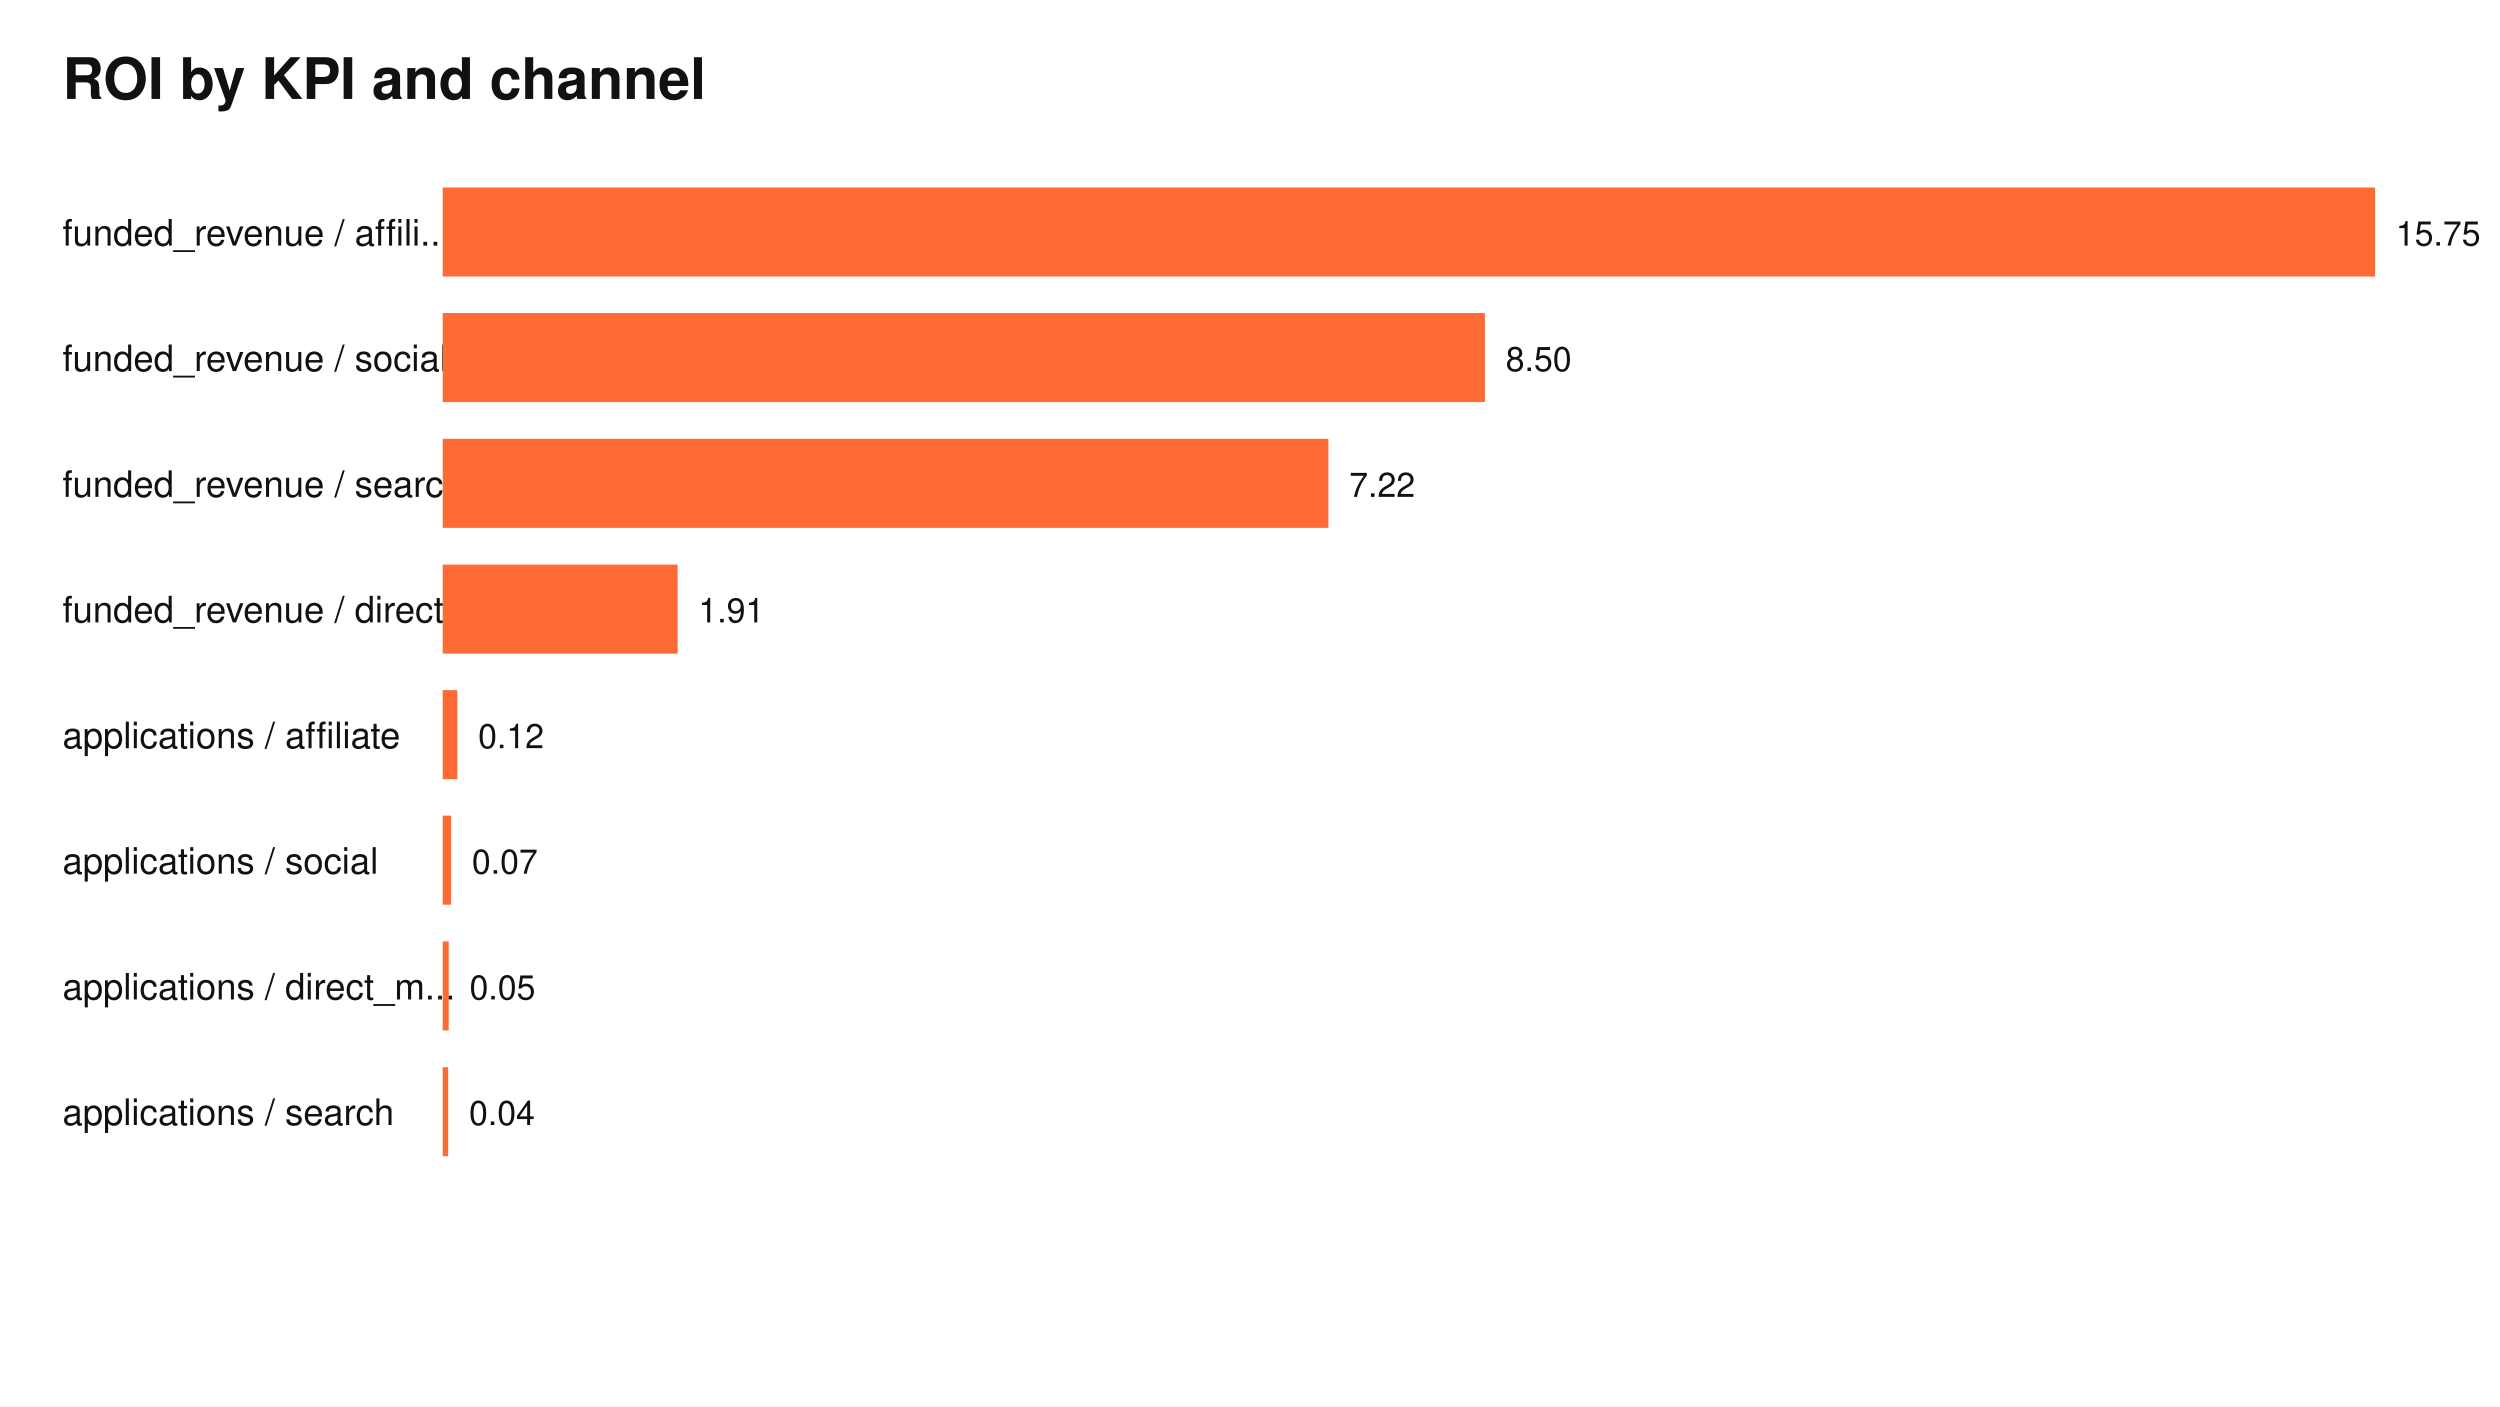
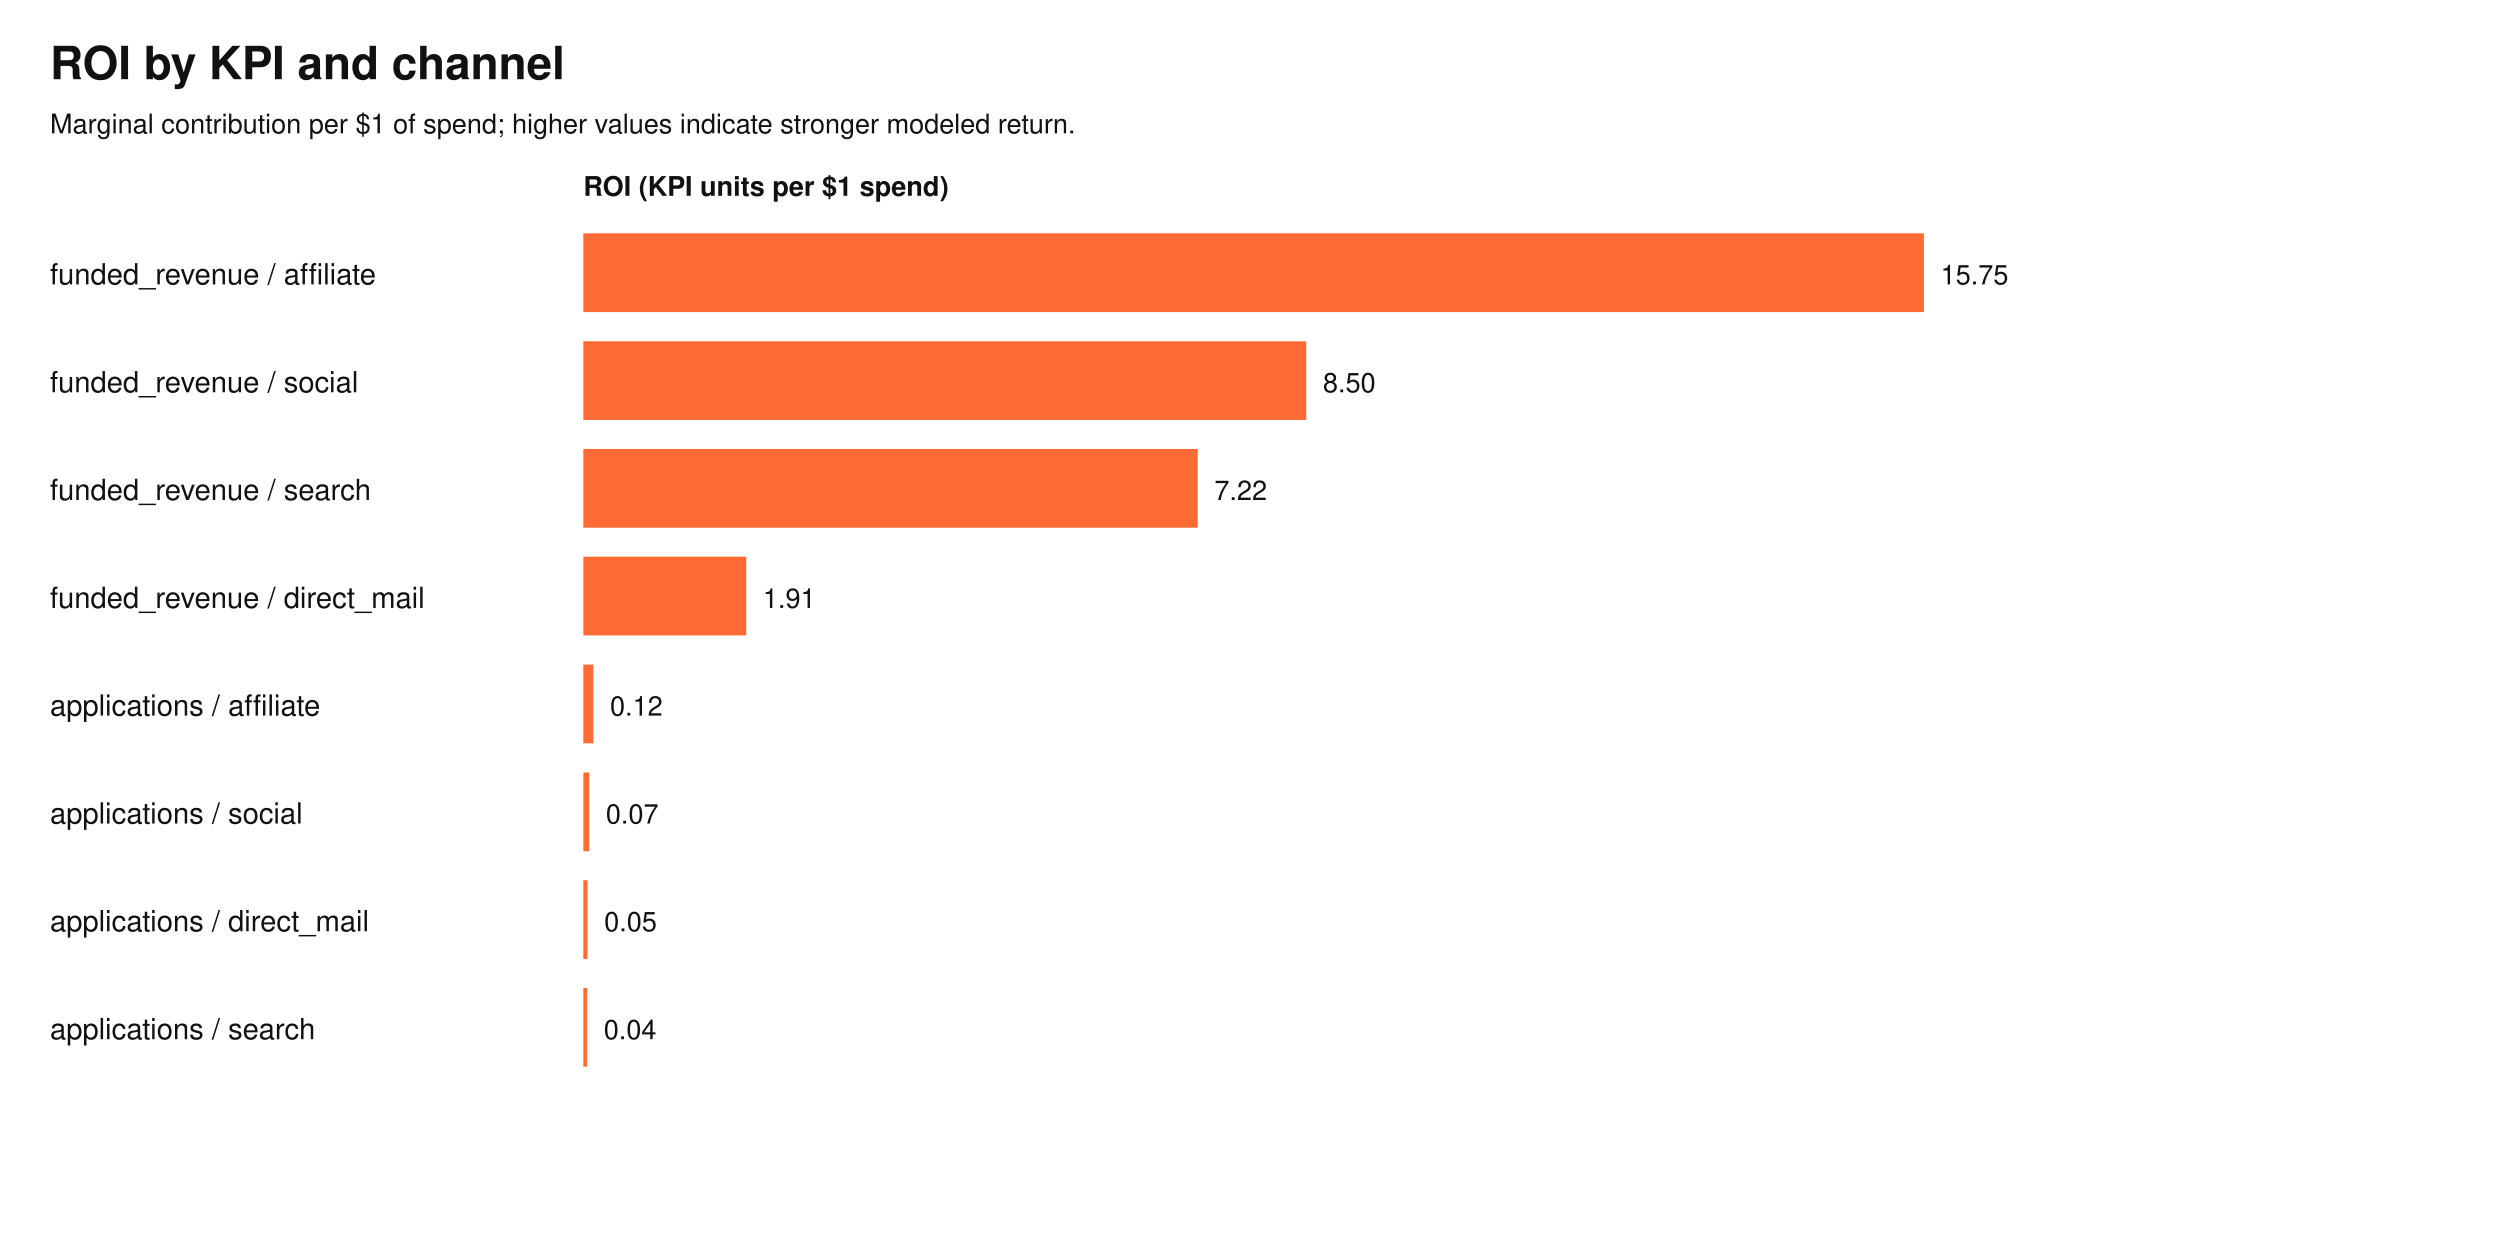
- <svg xmlns="http://www.w3.org/2000/svg" width="960" height="540" viewBox="0 0 960 540">
+ <svg xmlns="http://www.w3.org/2000/svg" width="1200" height="600" viewBox="0 0 1200 600">
  <rect width="100%" height="100%" fill="#ffffff" />
  <text x="24.0" y="38.0" font-family="Helvetica, Arial, sans-serif" font-size="22" font-weight="700" fill="#111111">ROI by KPI and channel</text>
-   <text x="24.0" y="94.3" font-family="Helvetica, Arial, sans-serif" font-size="14" font-weight="400" fill="#111111">funded_revenue / affili...</text>
-   <rect x="170" y="72.0" width="742.0" height="34.2" fill="#ff6b35" />
-   <text x="920.0" y="94.3" font-family="Helvetica, Arial, sans-serif" font-size="13" font-weight="400" fill="#111111">15.75</text>
-   <text x="24.0" y="142.5" font-family="Helvetica, Arial, sans-serif" font-size="14" font-weight="400" fill="#111111">funded_revenue / social</text>
-   <rect x="170" y="120.2" width="400.2" height="34.2" fill="#ff6b35" />
-   <text x="578.2" y="142.5" font-family="Helvetica, Arial, sans-serif" font-size="13" font-weight="400" fill="#111111">8.50</text>
-   <text x="24.0" y="190.8" font-family="Helvetica, Arial, sans-serif" font-size="14" font-weight="400" fill="#111111">funded_revenue / search</text>
-   <rect x="170" y="168.5" width="340.1" height="34.2" fill="#ff6b35" />
-   <text x="518.1" y="190.8" font-family="Helvetica, Arial, sans-serif" font-size="13" font-weight="400" fill="#111111">7.22</text>
-   <text x="24.0" y="239.0" font-family="Helvetica, Arial, sans-serif" font-size="14" font-weight="400" fill="#111111">funded_revenue / direct...</text>
-   <rect x="170" y="216.8" width="90.2" height="34.2" fill="#ff6b35" />
-   <text x="268.2" y="239.0" font-family="Helvetica, Arial, sans-serif" font-size="13" font-weight="400" fill="#111111">1.91</text>
-   <text x="24.0" y="287.3" font-family="Helvetica, Arial, sans-serif" font-size="14" font-weight="400" fill="#111111">applications / affiliate</text>
-   <rect x="170" y="265.0" width="5.6" height="34.2" fill="#ff6b35" />
-   <text x="183.6" y="287.3" font-family="Helvetica, Arial, sans-serif" font-size="13" font-weight="400" fill="#111111">0.12</text>
-   <text x="24.0" y="335.5" font-family="Helvetica, Arial, sans-serif" font-size="14" font-weight="400" fill="#111111">applications / social</text>
-   <rect x="170" y="313.2" width="3.2" height="34.2" fill="#ff6b35" />
-   <text x="181.2" y="335.5" font-family="Helvetica, Arial, sans-serif" font-size="13" font-weight="400" fill="#111111">0.07</text>
-   <text x="24.0" y="383.8" font-family="Helvetica, Arial, sans-serif" font-size="14" font-weight="400" fill="#111111">applications / direct_m...</text>
-   <rect x="170" y="361.5" width="2.3" height="34.2" fill="#ff6b35" />
-   <text x="180.3" y="383.8" font-family="Helvetica, Arial, sans-serif" font-size="13" font-weight="400" fill="#111111">0.05</text>
-   <text x="24.0" y="432.0" font-family="Helvetica, Arial, sans-serif" font-size="14" font-weight="400" fill="#111111">applications / search</text>
-   <rect x="170" y="409.8" width="2.1" height="34.2" fill="#ff6b35" />
-   <text x="180.1" y="432.0" font-family="Helvetica, Arial, sans-serif" font-size="13" font-weight="400" fill="#111111">0.04</text>
+   <text x="24.0" y="64.0" font-family="Helvetica, Arial, sans-serif" font-size="13" font-weight="400" fill="#111111">Marginal contribution per $1 of spend; higher values indicate stronger modeled return.</text>
+   <text x="280.0" y="94.0" font-family="Helvetica, Arial, sans-serif" font-size="13" font-weight="700" fill="#111111">ROI (KPI units per $1 spend)</text>
+   <text x="24.0" y="136.5" font-family="Helvetica, Arial, sans-serif" font-size="14" font-weight="400" fill="#111111">funded_revenue / affiliate</text>
+   <rect x="280" y="112.0" width="643.5" height="37.8" fill="#ff6b35" />
+   <text x="931.5" y="136.5" font-family="Helvetica, Arial, sans-serif" font-size="13" font-weight="400" fill="#111111">15.75</text>
+   <text x="24.0" y="188.3" font-family="Helvetica, Arial, sans-serif" font-size="14" font-weight="400" fill="#111111">funded_revenue / social</text>
+   <rect x="280" y="163.8" width="347.0" height="37.8" fill="#ff6b35" />
+   <text x="635.0" y="188.3" font-family="Helvetica, Arial, sans-serif" font-size="13" font-weight="400" fill="#111111">8.50</text>
+   <text x="24.0" y="240.0" font-family="Helvetica, Arial, sans-serif" font-size="14" font-weight="400" fill="#111111">funded_revenue / search</text>
+   <rect x="280" y="215.5" width="294.9" height="37.8" fill="#ff6b35" />
+   <text x="582.9" y="240.0" font-family="Helvetica, Arial, sans-serif" font-size="13" font-weight="400" fill="#111111">7.22</text>
+   <text x="24.0" y="291.8" font-family="Helvetica, Arial, sans-serif" font-size="14" font-weight="400" fill="#111111">funded_revenue / direct_mail</text>
+   <rect x="280" y="267.2" width="78.2" height="37.8" fill="#ff6b35" />
+   <text x="366.2" y="291.8" font-family="Helvetica, Arial, sans-serif" font-size="13" font-weight="400" fill="#111111">1.91</text>
+   <text x="24.0" y="343.5" font-family="Helvetica, Arial, sans-serif" font-size="14" font-weight="400" fill="#111111">applications / affiliate</text>
+   <rect x="280" y="319.0" width="4.8" height="37.8" fill="#ff6b35" />
+   <text x="292.8" y="343.5" font-family="Helvetica, Arial, sans-serif" font-size="13" font-weight="400" fill="#111111">0.12</text>
+   <text x="24.0" y="395.3" font-family="Helvetica, Arial, sans-serif" font-size="14" font-weight="400" fill="#111111">applications / social</text>
+   <rect x="280" y="370.8" width="2.8" height="37.8" fill="#ff6b35" />
+   <text x="290.8" y="395.3" font-family="Helvetica, Arial, sans-serif" font-size="13" font-weight="400" fill="#111111">0.07</text>
+   <text x="24.0" y="447.0" font-family="Helvetica, Arial, sans-serif" font-size="14" font-weight="400" fill="#111111">applications / direct_mail</text>
+   <rect x="280" y="422.5" width="2.0" height="37.8" fill="#ff6b35" />
+   <text x="290.0" y="447.0" font-family="Helvetica, Arial, sans-serif" font-size="13" font-weight="400" fill="#111111">0.05</text>
+   <text x="24.0" y="498.8" font-family="Helvetica, Arial, sans-serif" font-size="14" font-weight="400" fill="#111111">applications / search</text>
+   <rect x="280" y="474.2" width="1.8" height="37.8" fill="#ff6b35" />
+   <text x="289.8" y="498.8" font-family="Helvetica, Arial, sans-serif" font-size="13" font-weight="400" fill="#111111">0.04</text>
</svg>
